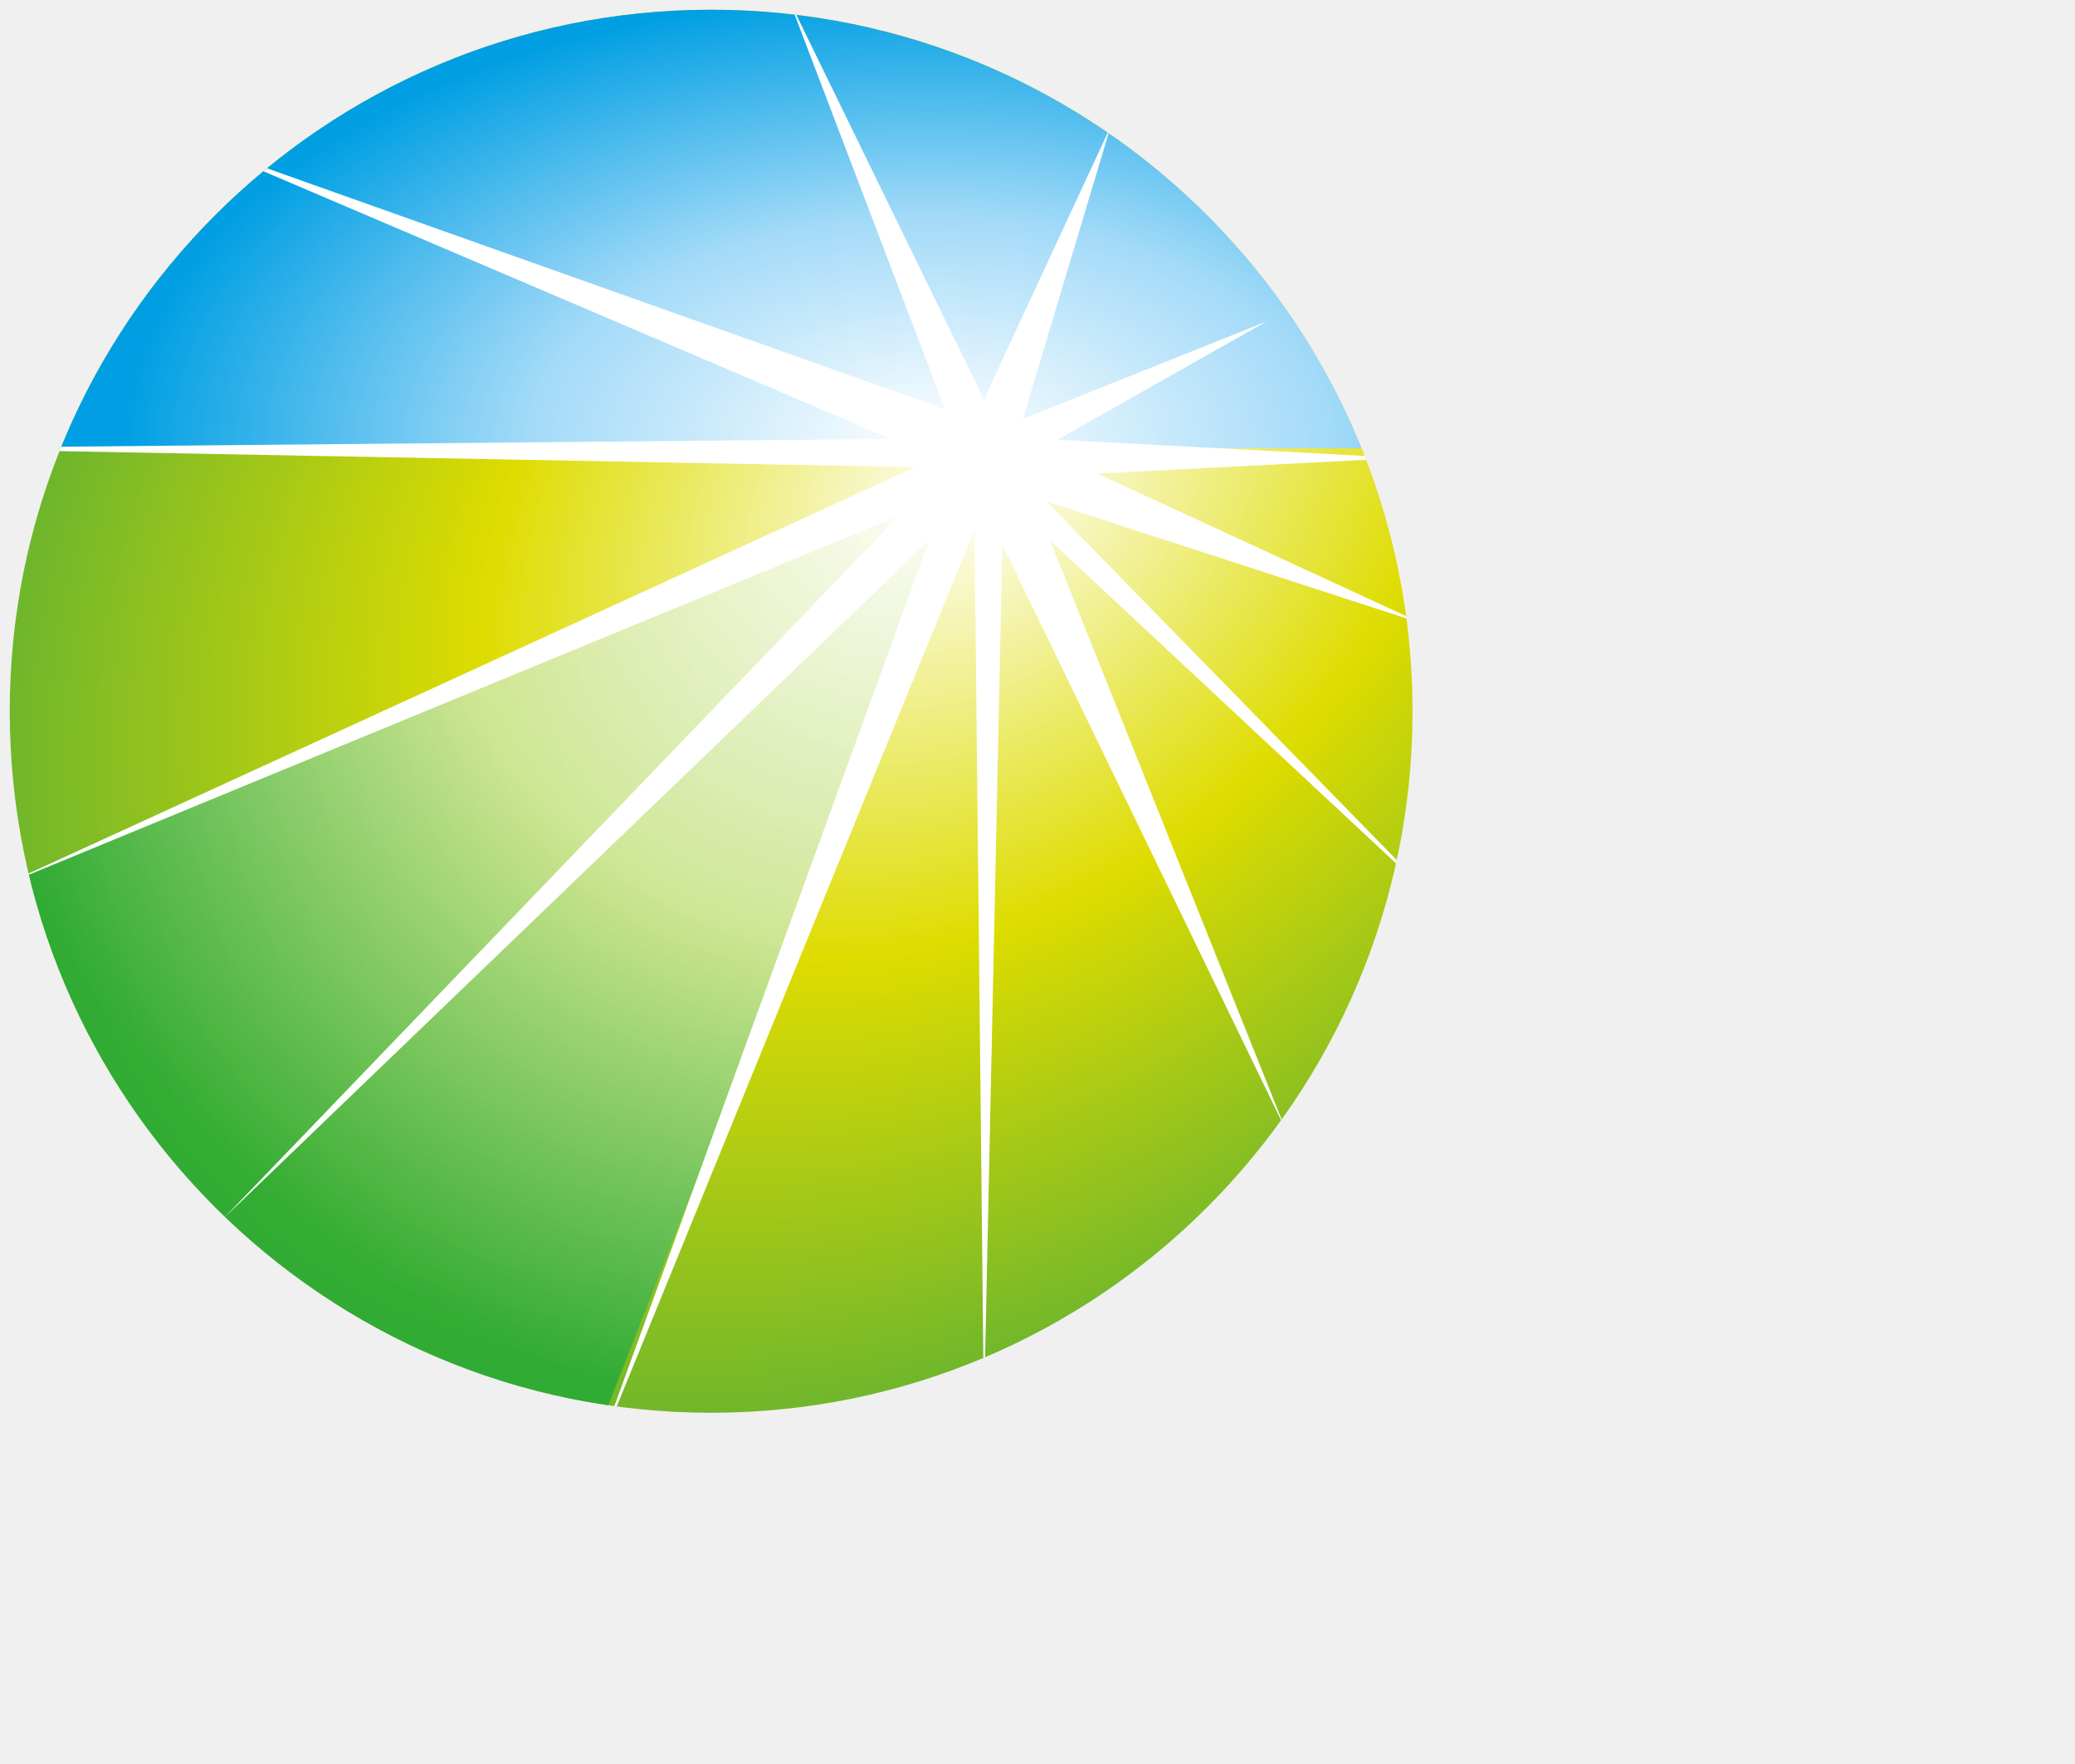
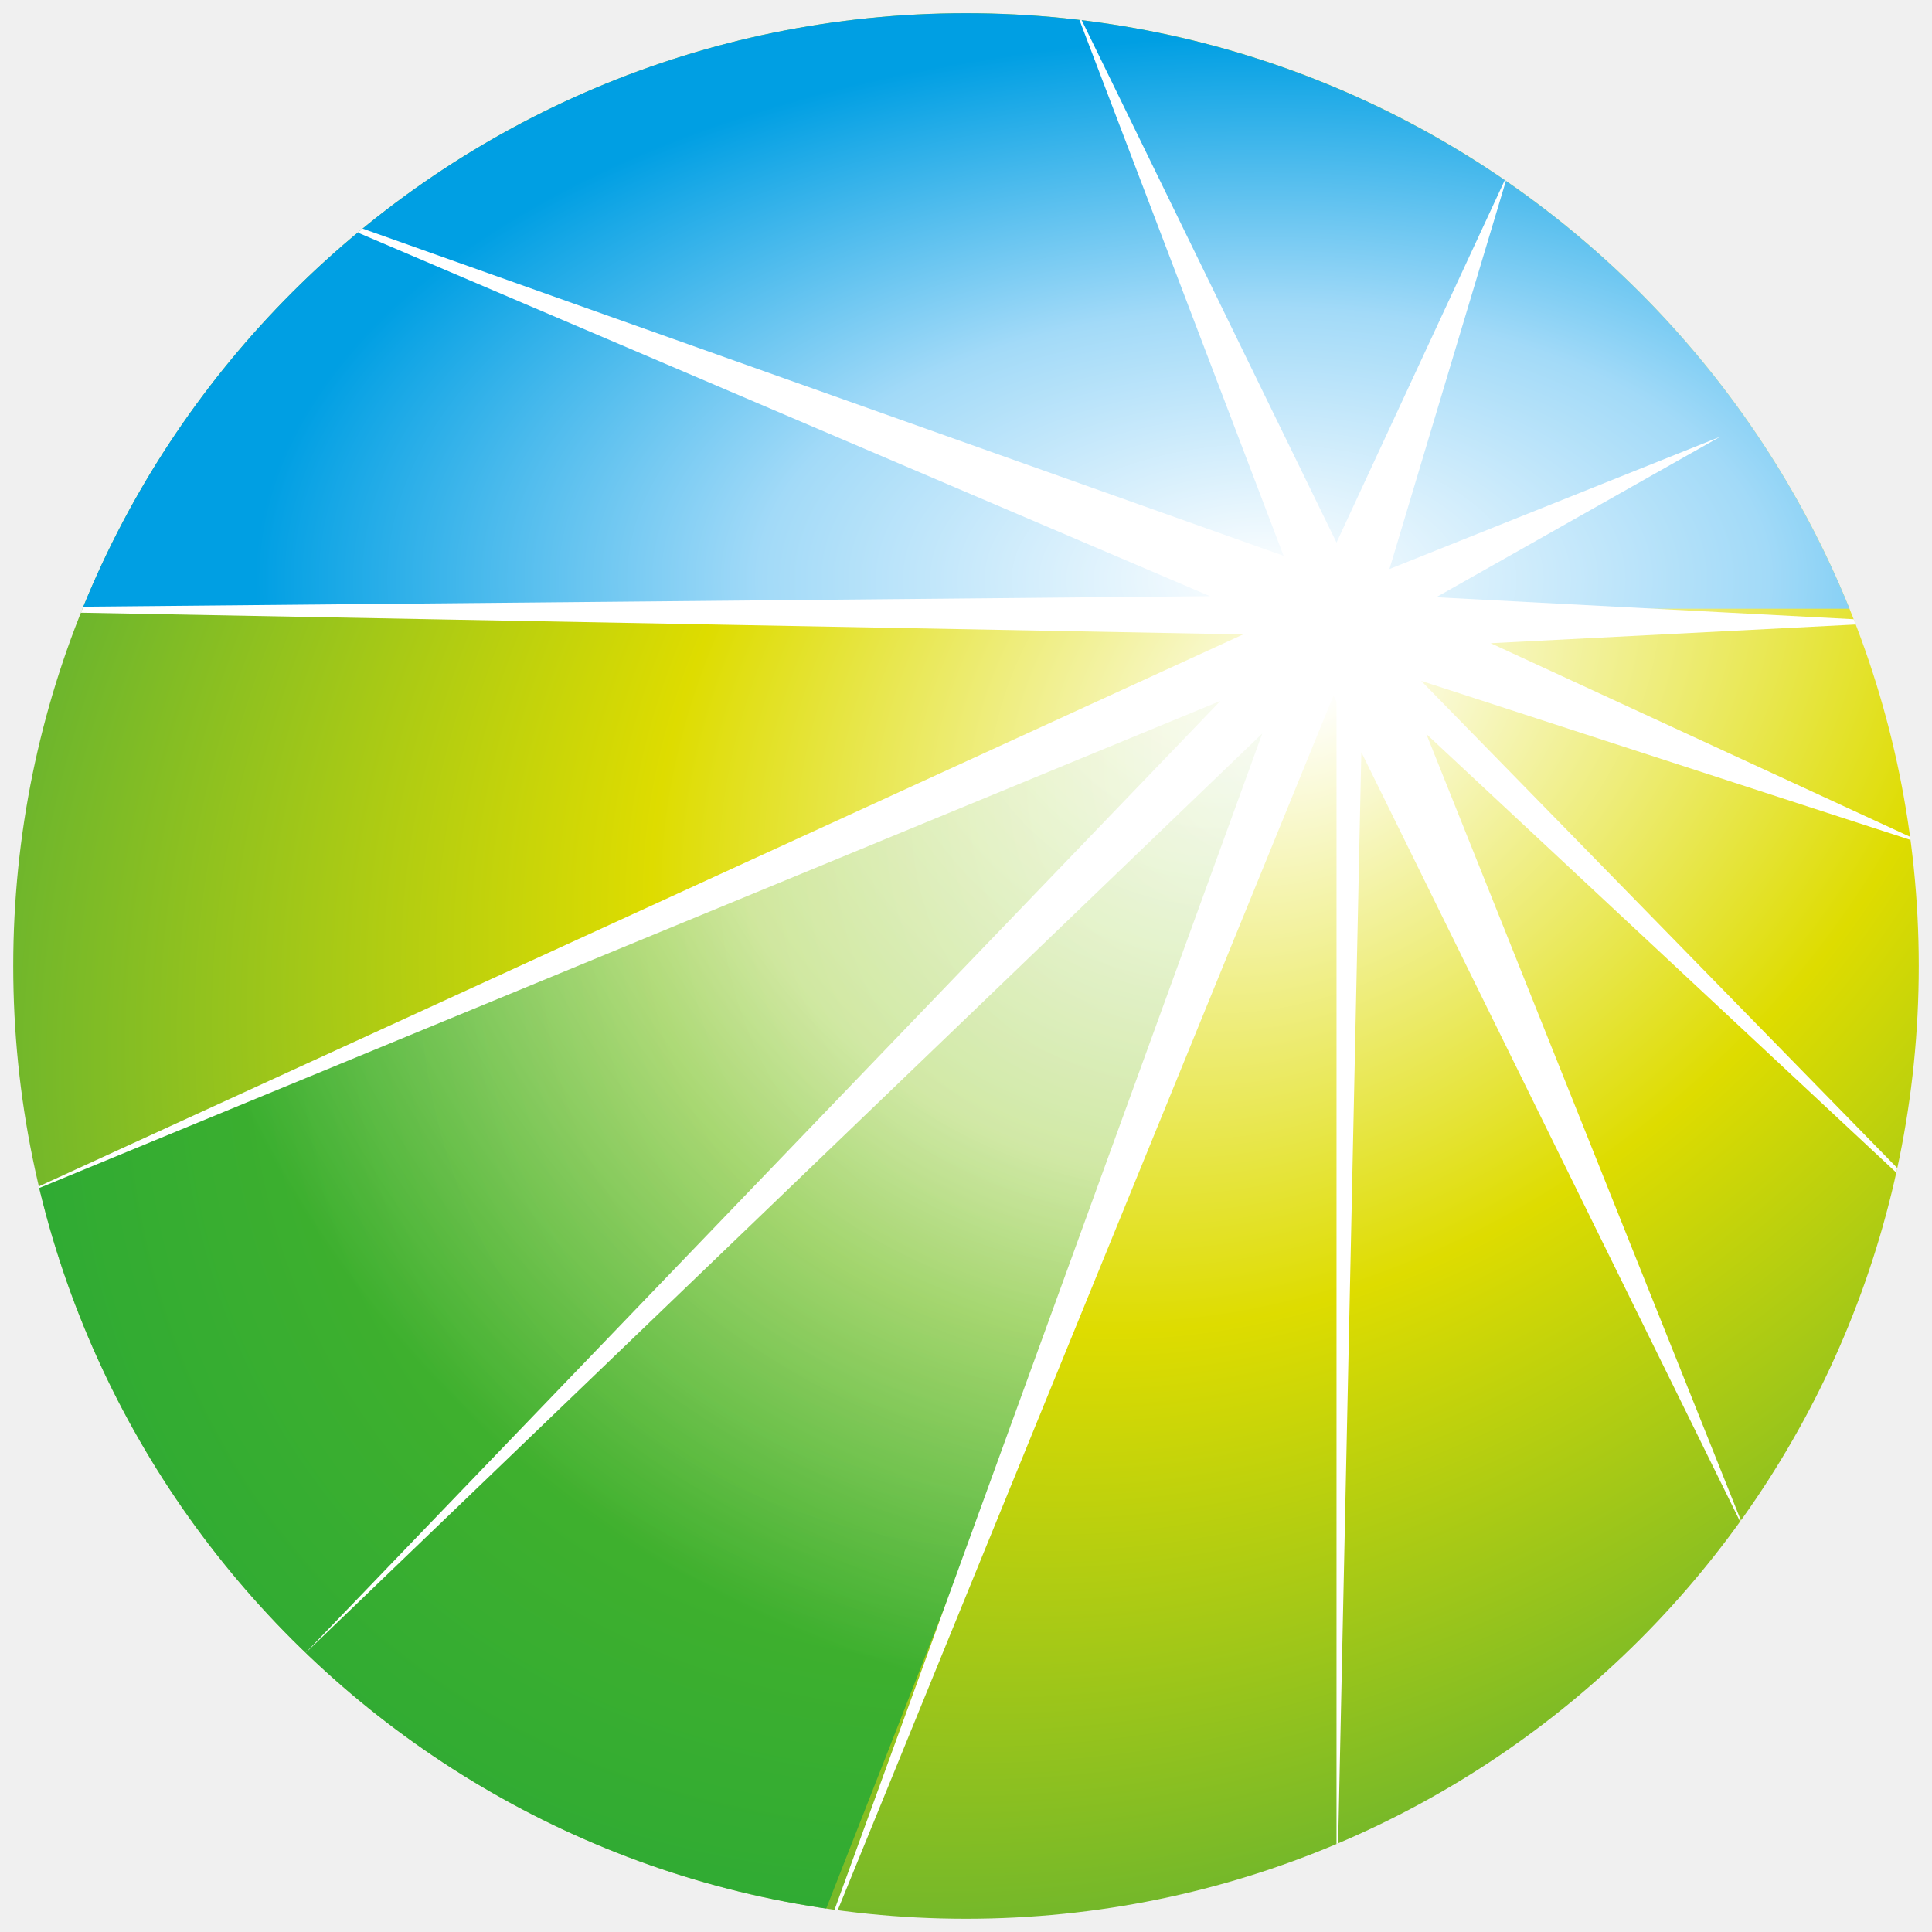
- <svg viewbox="0 0 146 146" style="background:white">
-   <g transform="translate(-348 -114)">
-     <defs>
-       <circle id="circle" cx="421" cy="187" r="72" />
-       <radialGradient id="a" cx="449" cy="135" r="82" gradientTransform="matrix(0.66 0.75 1.05 -0.92 10.28 -48.72)" gradientUnits="userSpaceOnUse">
-         <stop offset="0.0" stop-color="#ffffff" />
-         <stop offset="0.5" stop-color="#dedc00" />
-         <stop offset="1.0" stop-color="#6cb52d" />
-       </radialGradient>
-       <radialGradient id="b" cx="311" cy="77" r="89" gradientTransform="matrix(0.93 0 0 0.52 154.28 119.28)" gradientUnits="userSpaceOnUse">
-         <stop offset="0.0" stop-color="#ffffff" />
-         <stop offset="0.5" stop-color="#a2daf8" />
-         <stop offset="1.0" stop-color="#009fe3" />
-       </radialGradient>
-       <radialGradient id="c" cx="671" cy="1322" r="99" gradientTransform="matrix(0.93 0.36 -0.36 0.93 291.9 -1309.1)" gradientUnits="userSpaceOnUse">
-         <stop offset="0.0" stop-color="#ffffff" />
-         <stop offset="0.5" stop-color="#c8ead1" />
-         <stop offset="1.0" stop-color="#13a538" />
-       </radialGradient>
-       <clipPath id="d">
-         <use href="#circle" />
-       </clipPath>
-     </defs>
-     <use href="#circle" fill="url(#a)" />
-     <rect x="348" y="114" clip-path="url(#d)" fill="url(#b)" width="146" height="46" />
+ <svg viewBox="0 0 146 146">
+   <defs>
+     <circle id="c1" cx="421" cy="187" r="72" />
+     <radialGradient r="82" gradientUnits="userSpaceOnUse" gradientTransform="matrix(0.66 0.75 1.05 -0.9 10 -48.7)" id="a" cx="449" cy="135">
+       <stop offset="0.0" stop-color="#ffffff" />
+       <stop offset="0.5" stop-color="#dedc00" />
+       <stop offset="1.0" stop-color="#6cb52d" />
+     </radialGradient>
+     <radialGradient r="82" gradientUnits="userSpaceOnUse" gradientTransform="matrix(0.93 0 0 0.5 154.3 119.3)" id="b" cx="311" cy="77">
+       <stop offset="0.0" stop-color="#ffffff" />
+       <stop offset="0.5" stop-color="#a2daf8" />
+       <stop offset="1.0" stop-color="#009fe3" />
+     </radialGradient>
+     <radialGradient r="82" gradientUnits="userSpaceOnUse" gradientTransform="matrix(0.93 0.36 -0.36 0.93 292 -1309)" id="c" cx="671" cy="1322">
+       <stop offset="0.0" stop-color="#ffffff" />
+       <stop offset="0.5" stop-color="#c8ead1" />
+       <stop offset="1.0" stop-color="#13a538" />
+     </radialGradient>
+     <clipPath id="d">
+       <use href="#c1" />
+     </clipPath>
+   </defs>
+   <g transform="translate(-348 -114)" id="cirkel">
+     <use href="#c1" fill="url(#a)" />
+     <rect x="230" y="80" clip-path="url(#d)" fill="url(#b)" width="385" height="80" />
    <g clip-path="url(#d)" fill="#ffffff">
-       <polygon opacity="0.7" fill="url(#c)" points="396 295 283 234 449 160" />
-       <polygon points="449 259 451 165 496 207 453 163 492 161 454 159 445 159 338 160 445 162     371 239 448 165" />
-       <polygon points="480 230 454 165 494 178 455 160 478 147 453 157 462 127 449 155 429 114     445 156 369 129 444 161 348 205 445 165 409 264 449 166" />
+       <polygon points="396 295 283 234 449 160" opacity="0.7" fill="url(#c)" />
+       <polygon points="449 259 451 165 496 207 453 163 492 161 454 159 445 159 338 160 445 162     371 239 448 165 480 230 454 165 494 178 455 160 478 147 453 157 462 127 449 155 429 114     445 156 369 129 444 161 348 205 445 165 409 264 449 166" />
    </g>
  </g>
</svg>
